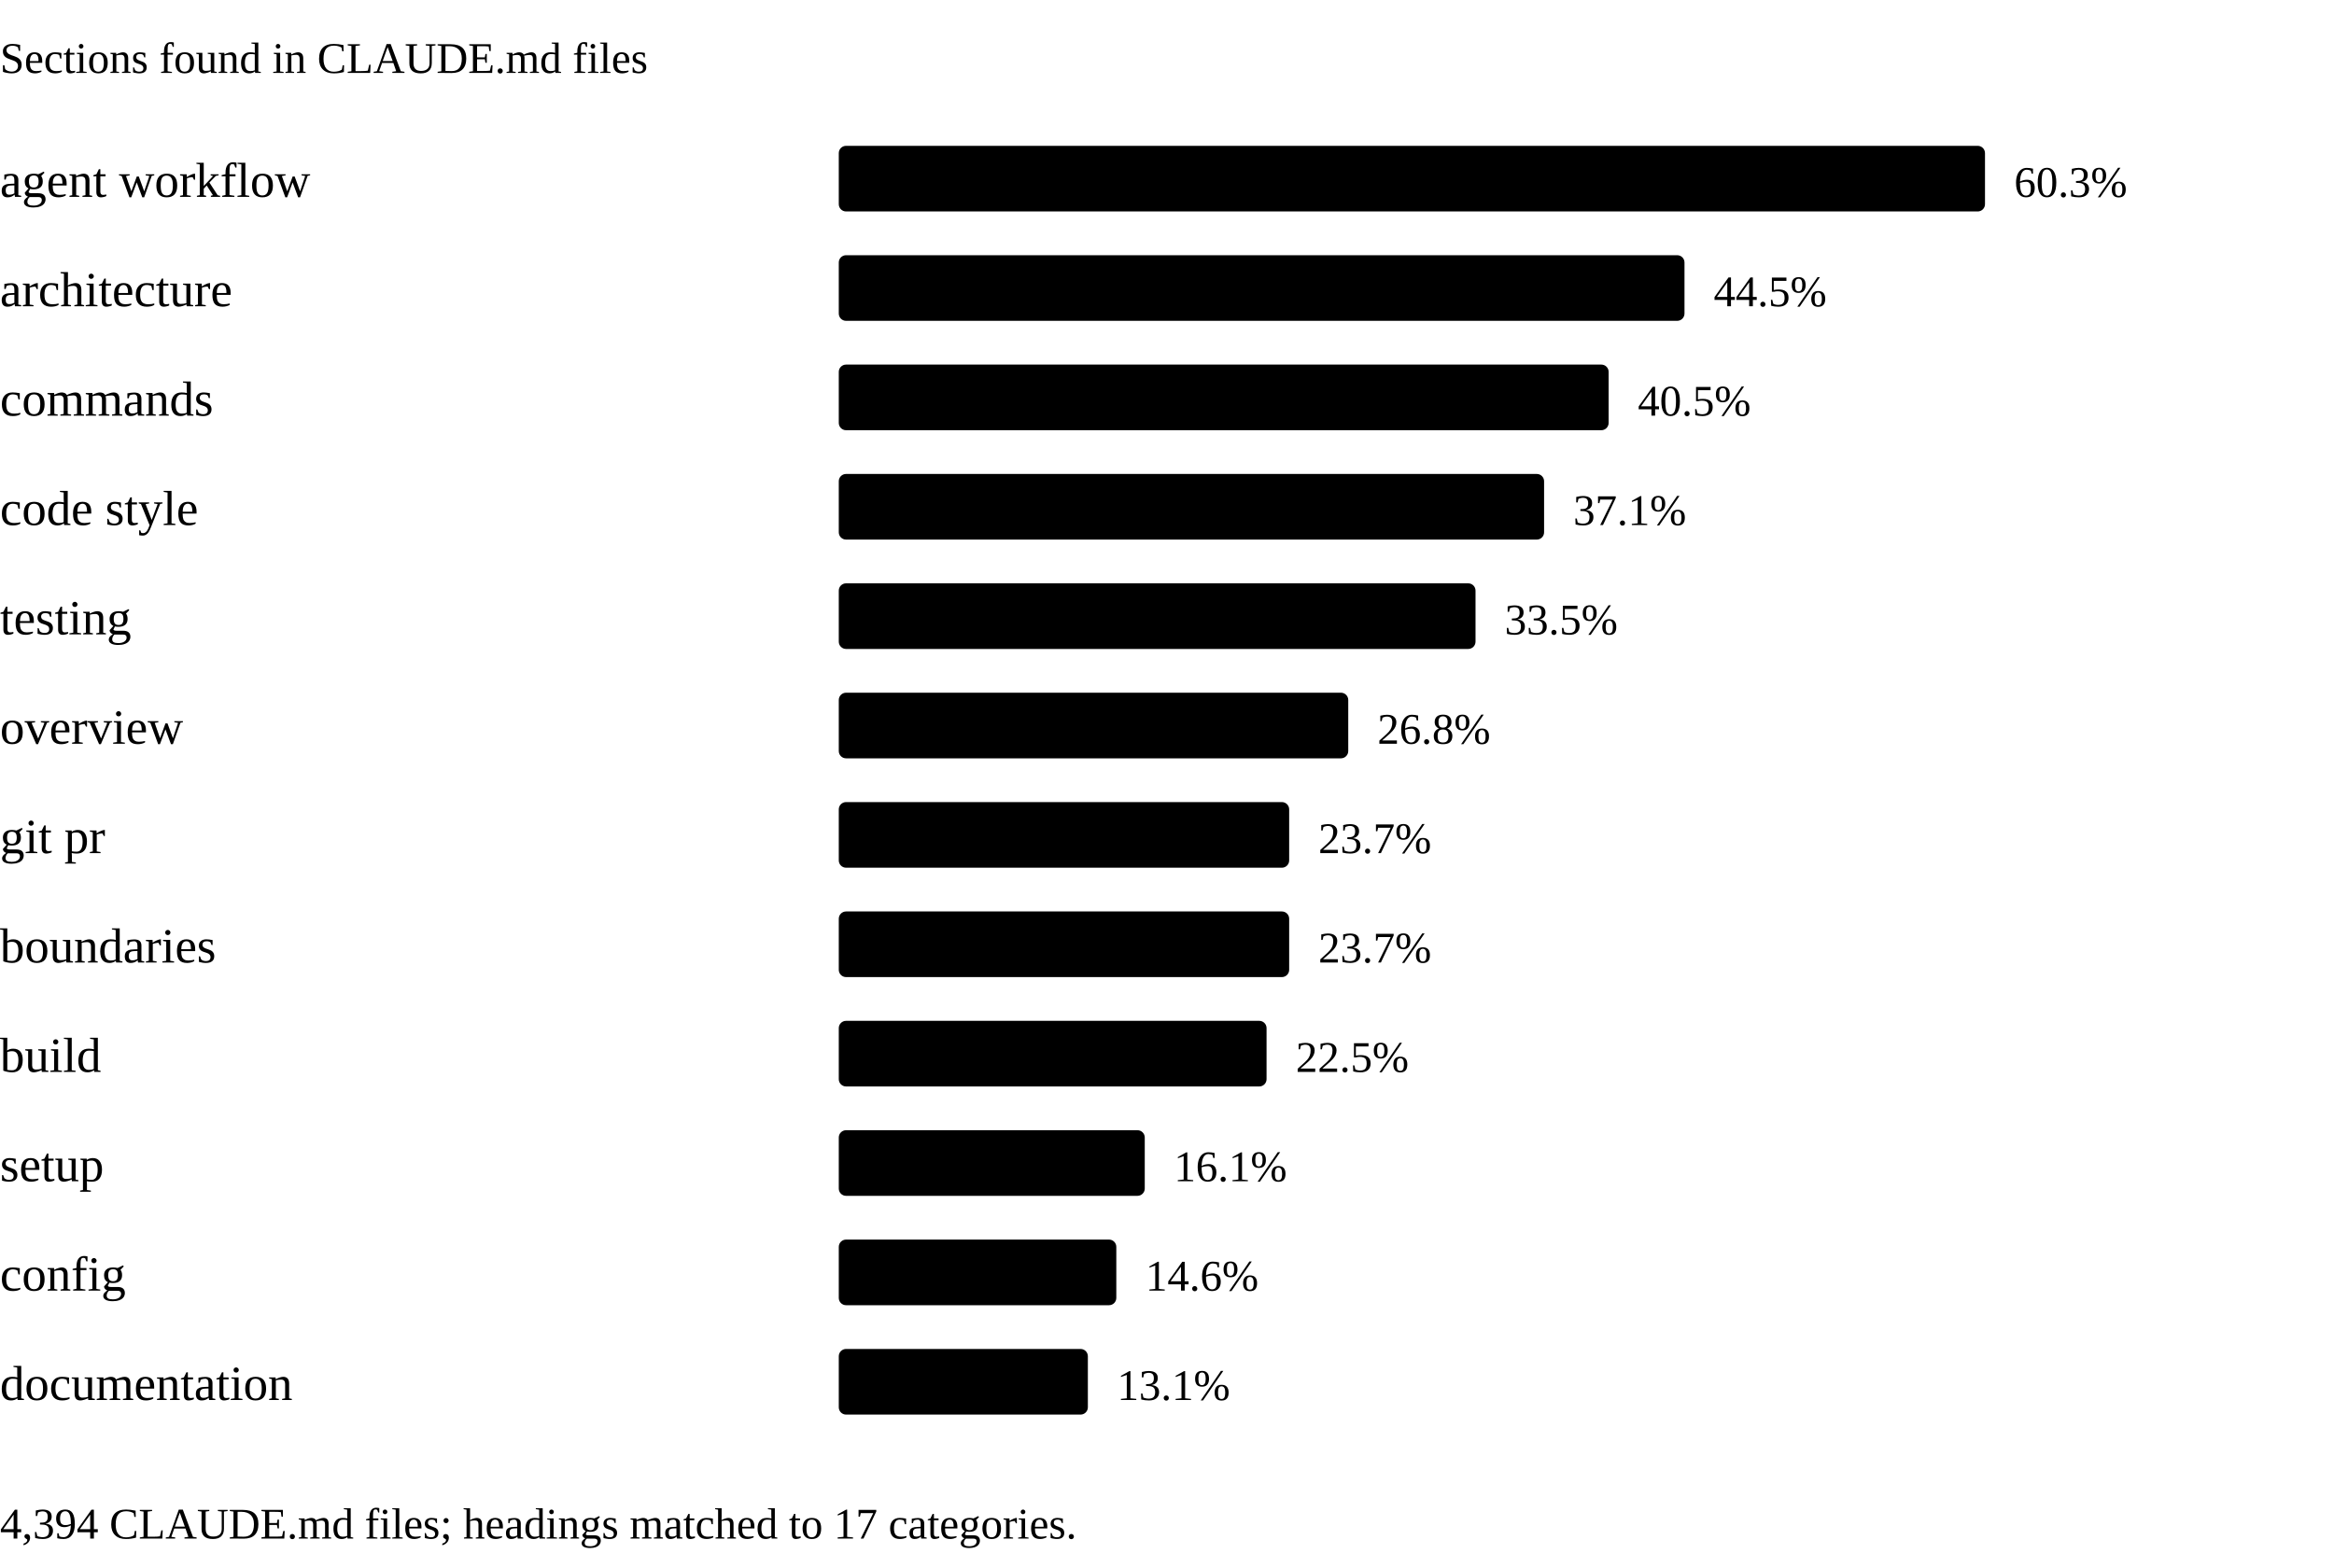
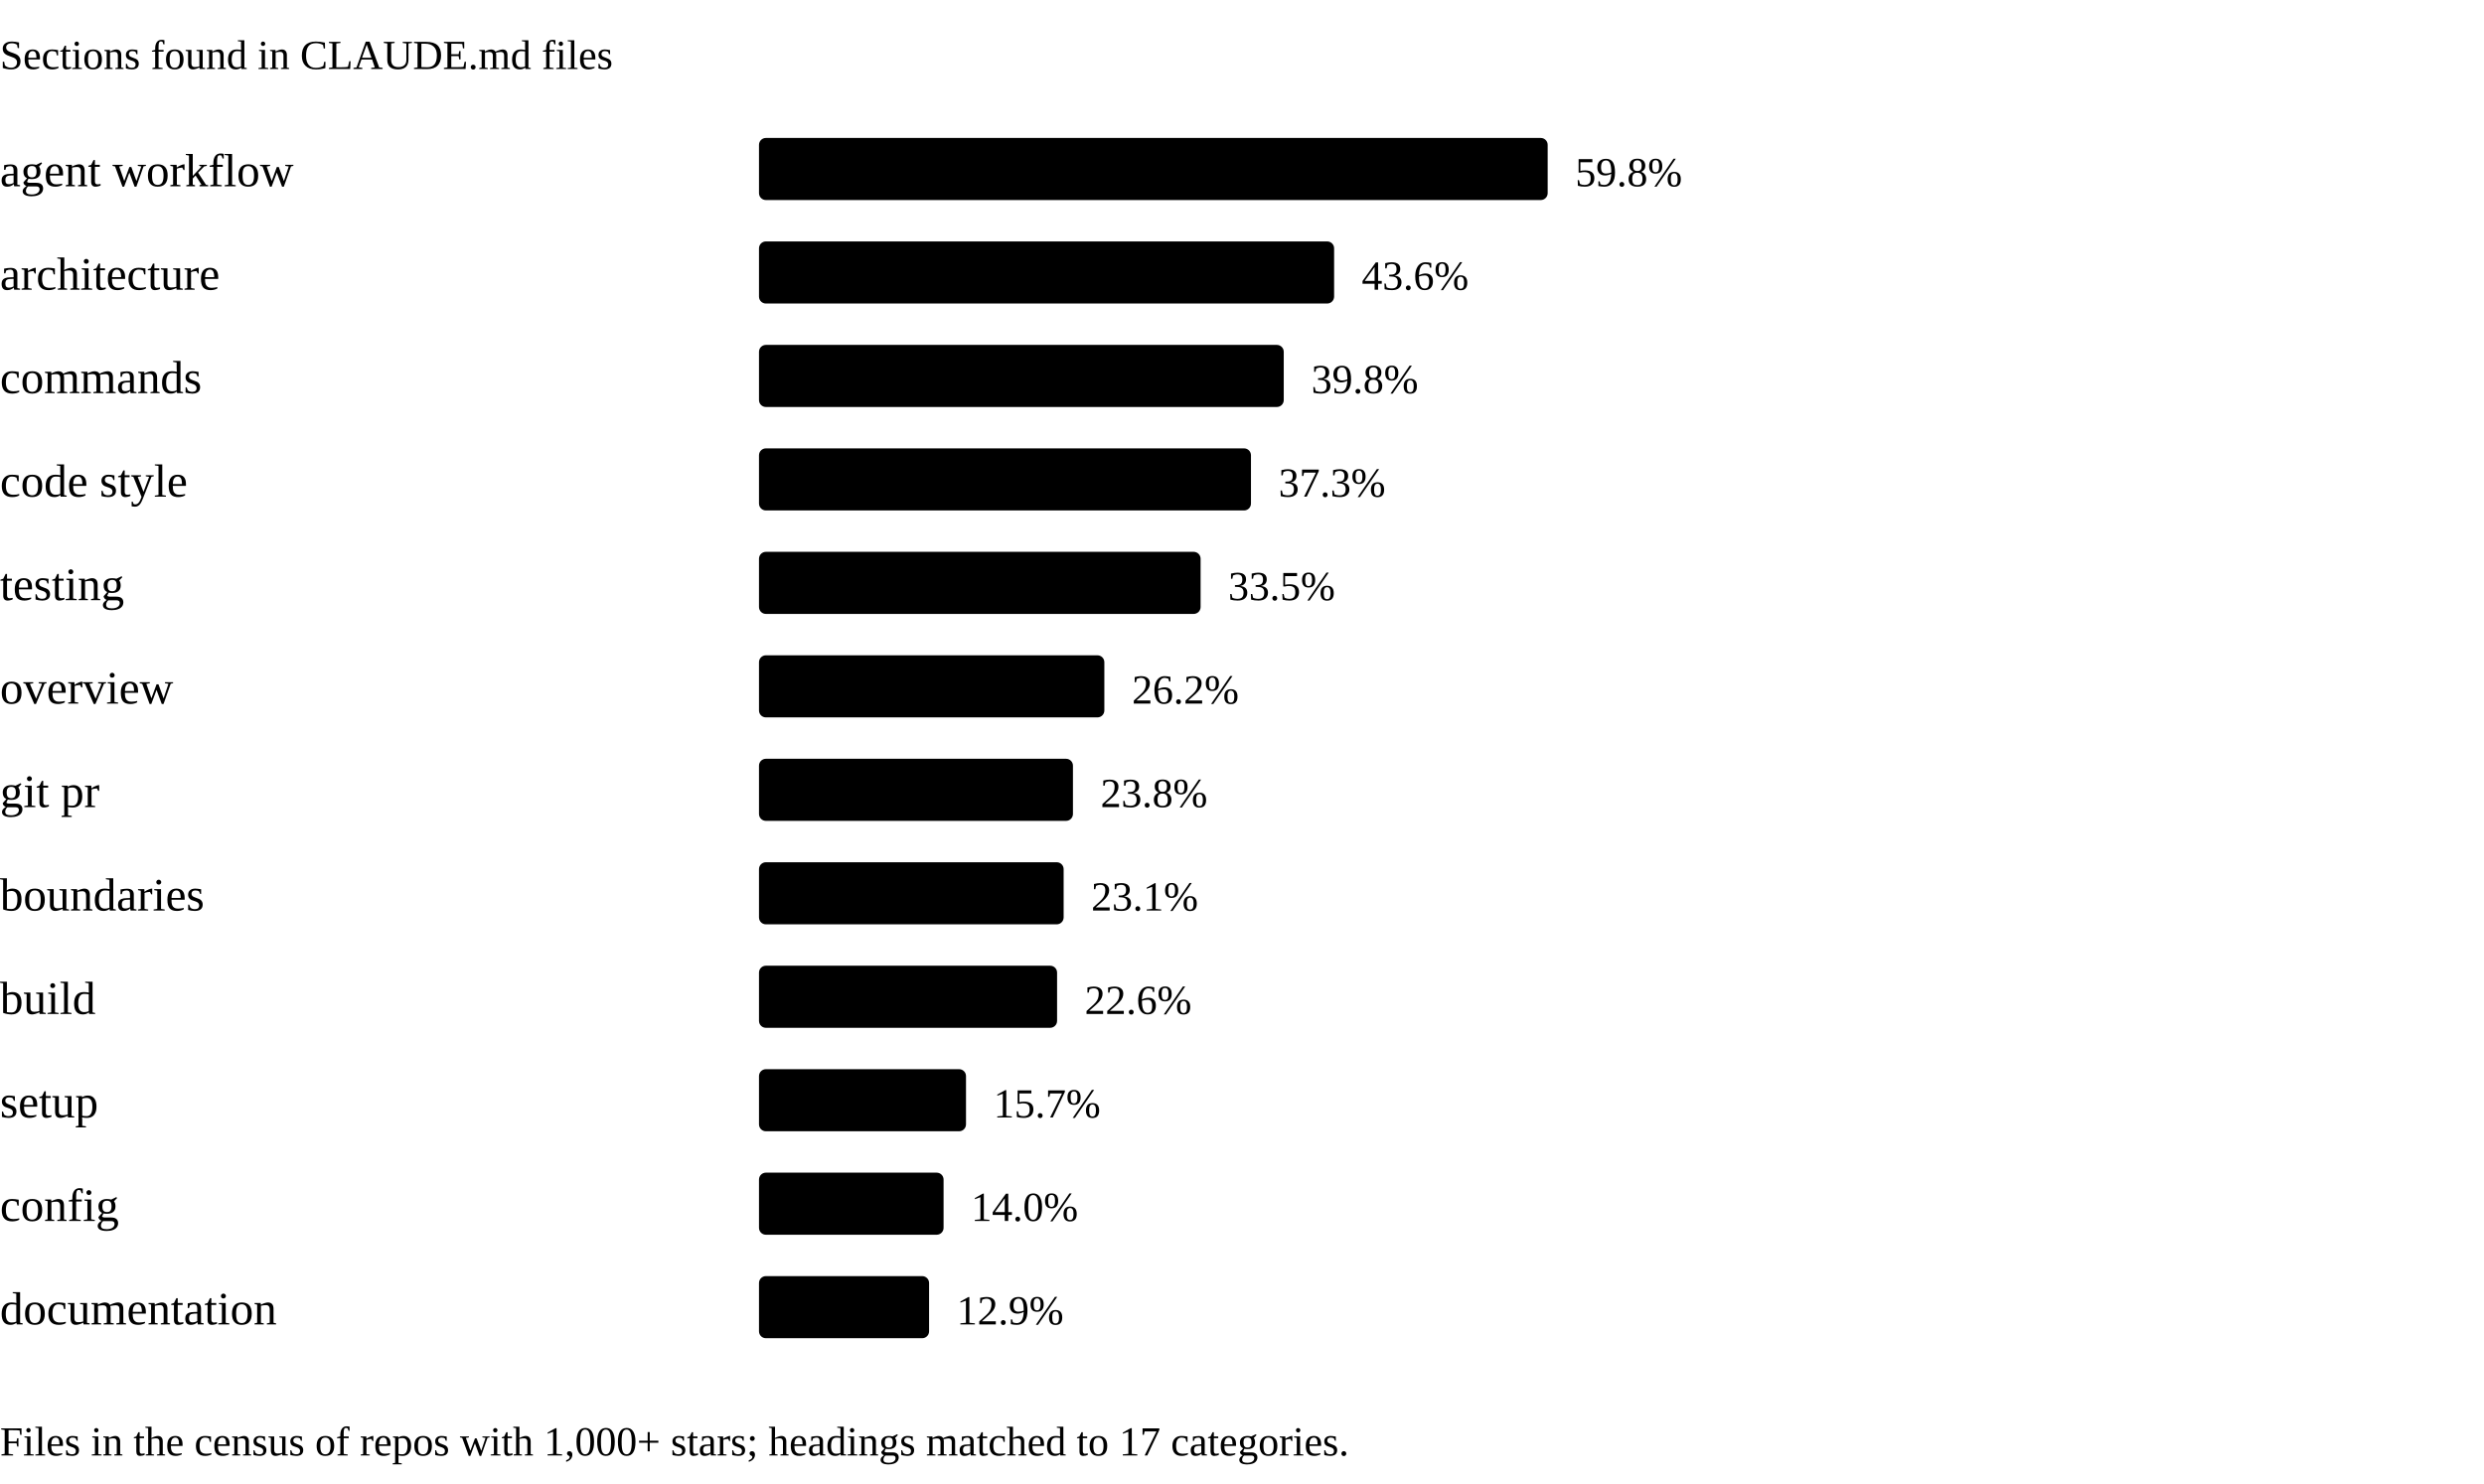
- <svg xmlns="http://www.w3.org/2000/svg" viewBox="0 0 640 430" role="presentation" aria-hidden="true">
+ <svg xmlns="http://www.w3.org/2000/svg" viewBox="0 0 720 430" role="presentation" aria-hidden="true">
  <text class="tk" x="0" y="20">Sections found in CLAUDE.md files</text>
  <text class="t" x="0" y="54" style="font-size:13.5px">agent workflow</text>
-   <rect class="box-accent" x="230" y="40" width="314.3" height="18" rx="2" />
-   <text class="ts" x="552.3" y="54">60.3%</text>
+   <rect class="box-accent" x="220" y="40" width="228.6" height="18" rx="2" />
+   <text class="ts" x="456.6" y="54">59.8%</text>
  <text class="t" x="0" y="84" style="font-size:13.5px">architecture</text>
-   <rect class="box-accent" x="230" y="70" width="231.9" height="18" rx="2" />
-   <text class="ts" x="469.9" y="84">44.5%</text>
+   <rect class="box-accent" x="220" y="70" width="166.7" height="18" rx="2" />
+   <text class="ts" x="394.7" y="84">43.6%</text>
  <text class="t" x="0" y="114" style="font-size:13.5px">commands</text>
-   <rect class="box-accent" x="230" y="100" width="211.1" height="18" rx="2" />
-   <text class="ts" x="449.1" y="114">40.5%</text>
+   <rect class="box-accent" x="220" y="100" width="152.1" height="18" rx="2" />
+   <text class="ts" x="380.1" y="114">39.8%</text>
  <text class="t" x="0" y="144" style="font-size:13.5px">code style</text>
-   <rect class="box-accent" x="230" y="130" width="193.4" height="18" rx="2" />
-   <text class="ts" x="431.4" y="144">37.1%</text>
+   <rect class="box-accent" x="220" y="130" width="142.6" height="18" rx="2" />
+   <text class="ts" x="370.6" y="144">37.3%</text>
  <text class="t" x="0" y="174" style="font-size:13.5px">testing</text>
-   <rect class="box-accent" x="230" y="160" width="174.6" height="18" rx="2" />
-   <text class="ts" x="412.6" y="174">33.5%</text>
+   <rect class="box-accent" x="220" y="160" width="128.0" height="18" rx="2" />
+   <text class="ts" x="356.0" y="174">33.5%</text>
  <text class="t" x="0" y="204" style="font-size:13.5px">overview</text>
-   <rect class="box-accent" x="230" y="190" width="139.7" height="18" rx="2" />
-   <text class="ts" x="377.7" y="204">26.8%</text>
+   <rect class="box-accent" x="220" y="190" width="100.1" height="18" rx="2" />
+   <text class="ts" x="328.1" y="204">26.2%</text>
  <text class="t" x="0" y="234" style="font-size:13.5px">git pr</text>
-   <rect class="box-accent" x="230" y="220" width="123.5" height="18" rx="2" />
-   <text class="ts" x="361.5" y="234">23.7%</text>
+   <rect class="box-accent" x="220" y="220" width="91.0" height="18" rx="2" />
+   <text class="ts" x="319.0" y="234">23.8%</text>
  <text class="t" x="0" y="264" style="font-size:13.5px">boundaries</text>
-   <rect class="box-accent" x="230" y="250" width="123.5" height="18" rx="2" />
-   <text class="ts" x="361.5" y="264">23.7%</text>
+   <rect class="box-accent" x="220" y="250" width="88.3" height="18" rx="2" />
+   <text class="ts" x="316.3" y="264">23.1%</text>
  <text class="t" x="0" y="294" style="font-size:13.5px">build</text>
-   <rect class="box-accent" x="230" y="280" width="117.3" height="18" rx="2" />
-   <text class="ts" x="355.3" y="294">22.5%</text>
+   <rect class="box-accent" x="220" y="280" width="86.4" height="18" rx="2" />
+   <text class="ts" x="314.4" y="294">22.6%</text>
  <text class="t" x="0" y="324" style="font-size:13.5px">setup</text>
-   <rect class="box-accent" x="230" y="310" width="83.9" height="18" rx="2" />
-   <text class="ts" x="321.9" y="324">16.1%</text>
+   <rect class="box-accent" x="220" y="310" width="60.0" height="18" rx="2" />
+   <text class="ts" x="288.0" y="324">15.7%</text>
  <text class="t" x="0" y="354" style="font-size:13.5px">config</text>
-   <rect class="box-accent" x="230" y="340" width="76.1" height="18" rx="2" />
-   <text class="ts" x="314.1" y="354">14.6%</text>
+   <rect class="box-accent" x="220" y="340" width="53.5" height="18" rx="2" />
+   <text class="ts" x="281.5" y="354">14.0%</text>
  <text class="t" x="0" y="384" style="font-size:13.5px">documentation</text>
-   <rect class="box-accent" x="230" y="370" width="68.3" height="18" rx="2" />
-   <text class="ts" x="306.3" y="384">13.1%</text>
-   <text class="tn" x="0" y="422">4,394 CLAUDE.md files; headings matched to 17 categories.</text>
+   <rect class="box-accent" x="220" y="370" width="49.3" height="18" rx="2" />
+   <text class="ts" x="277.3" y="384">12.9%</text>
+   <text class="tn" x="0" y="422">Files in the census of repos with 1,000+ stars; headings matched to 17 categories.</text>
</svg>
